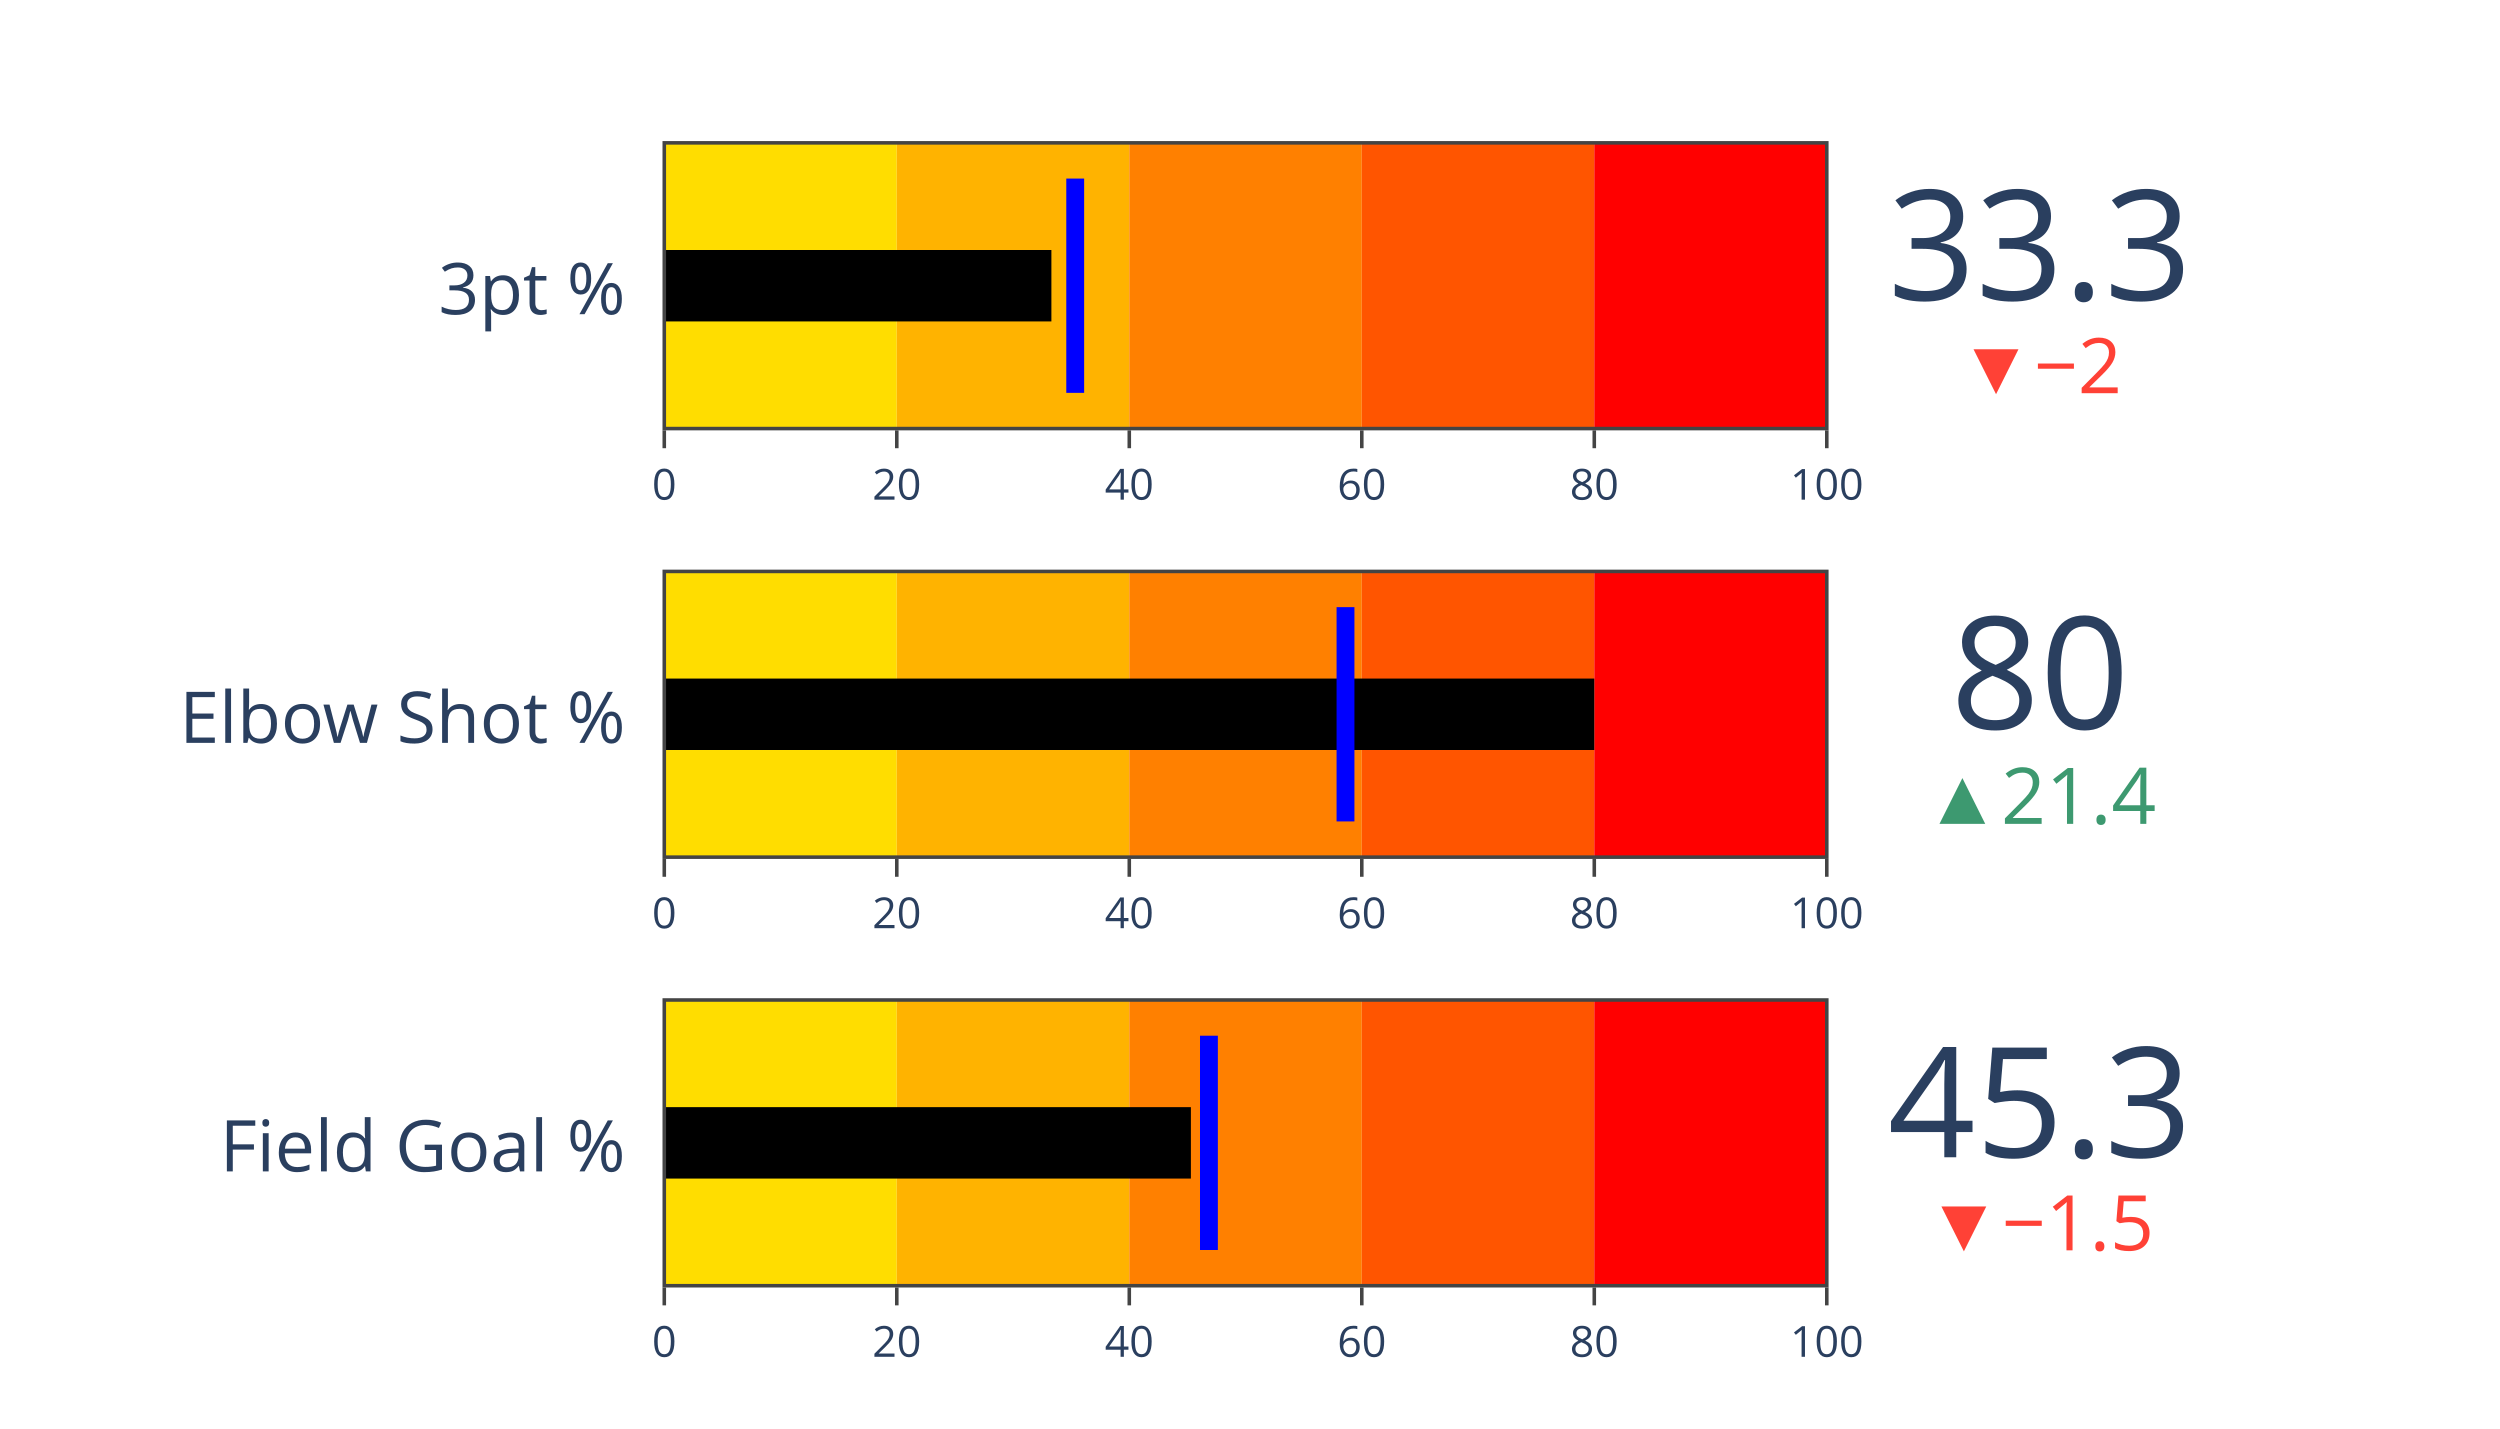
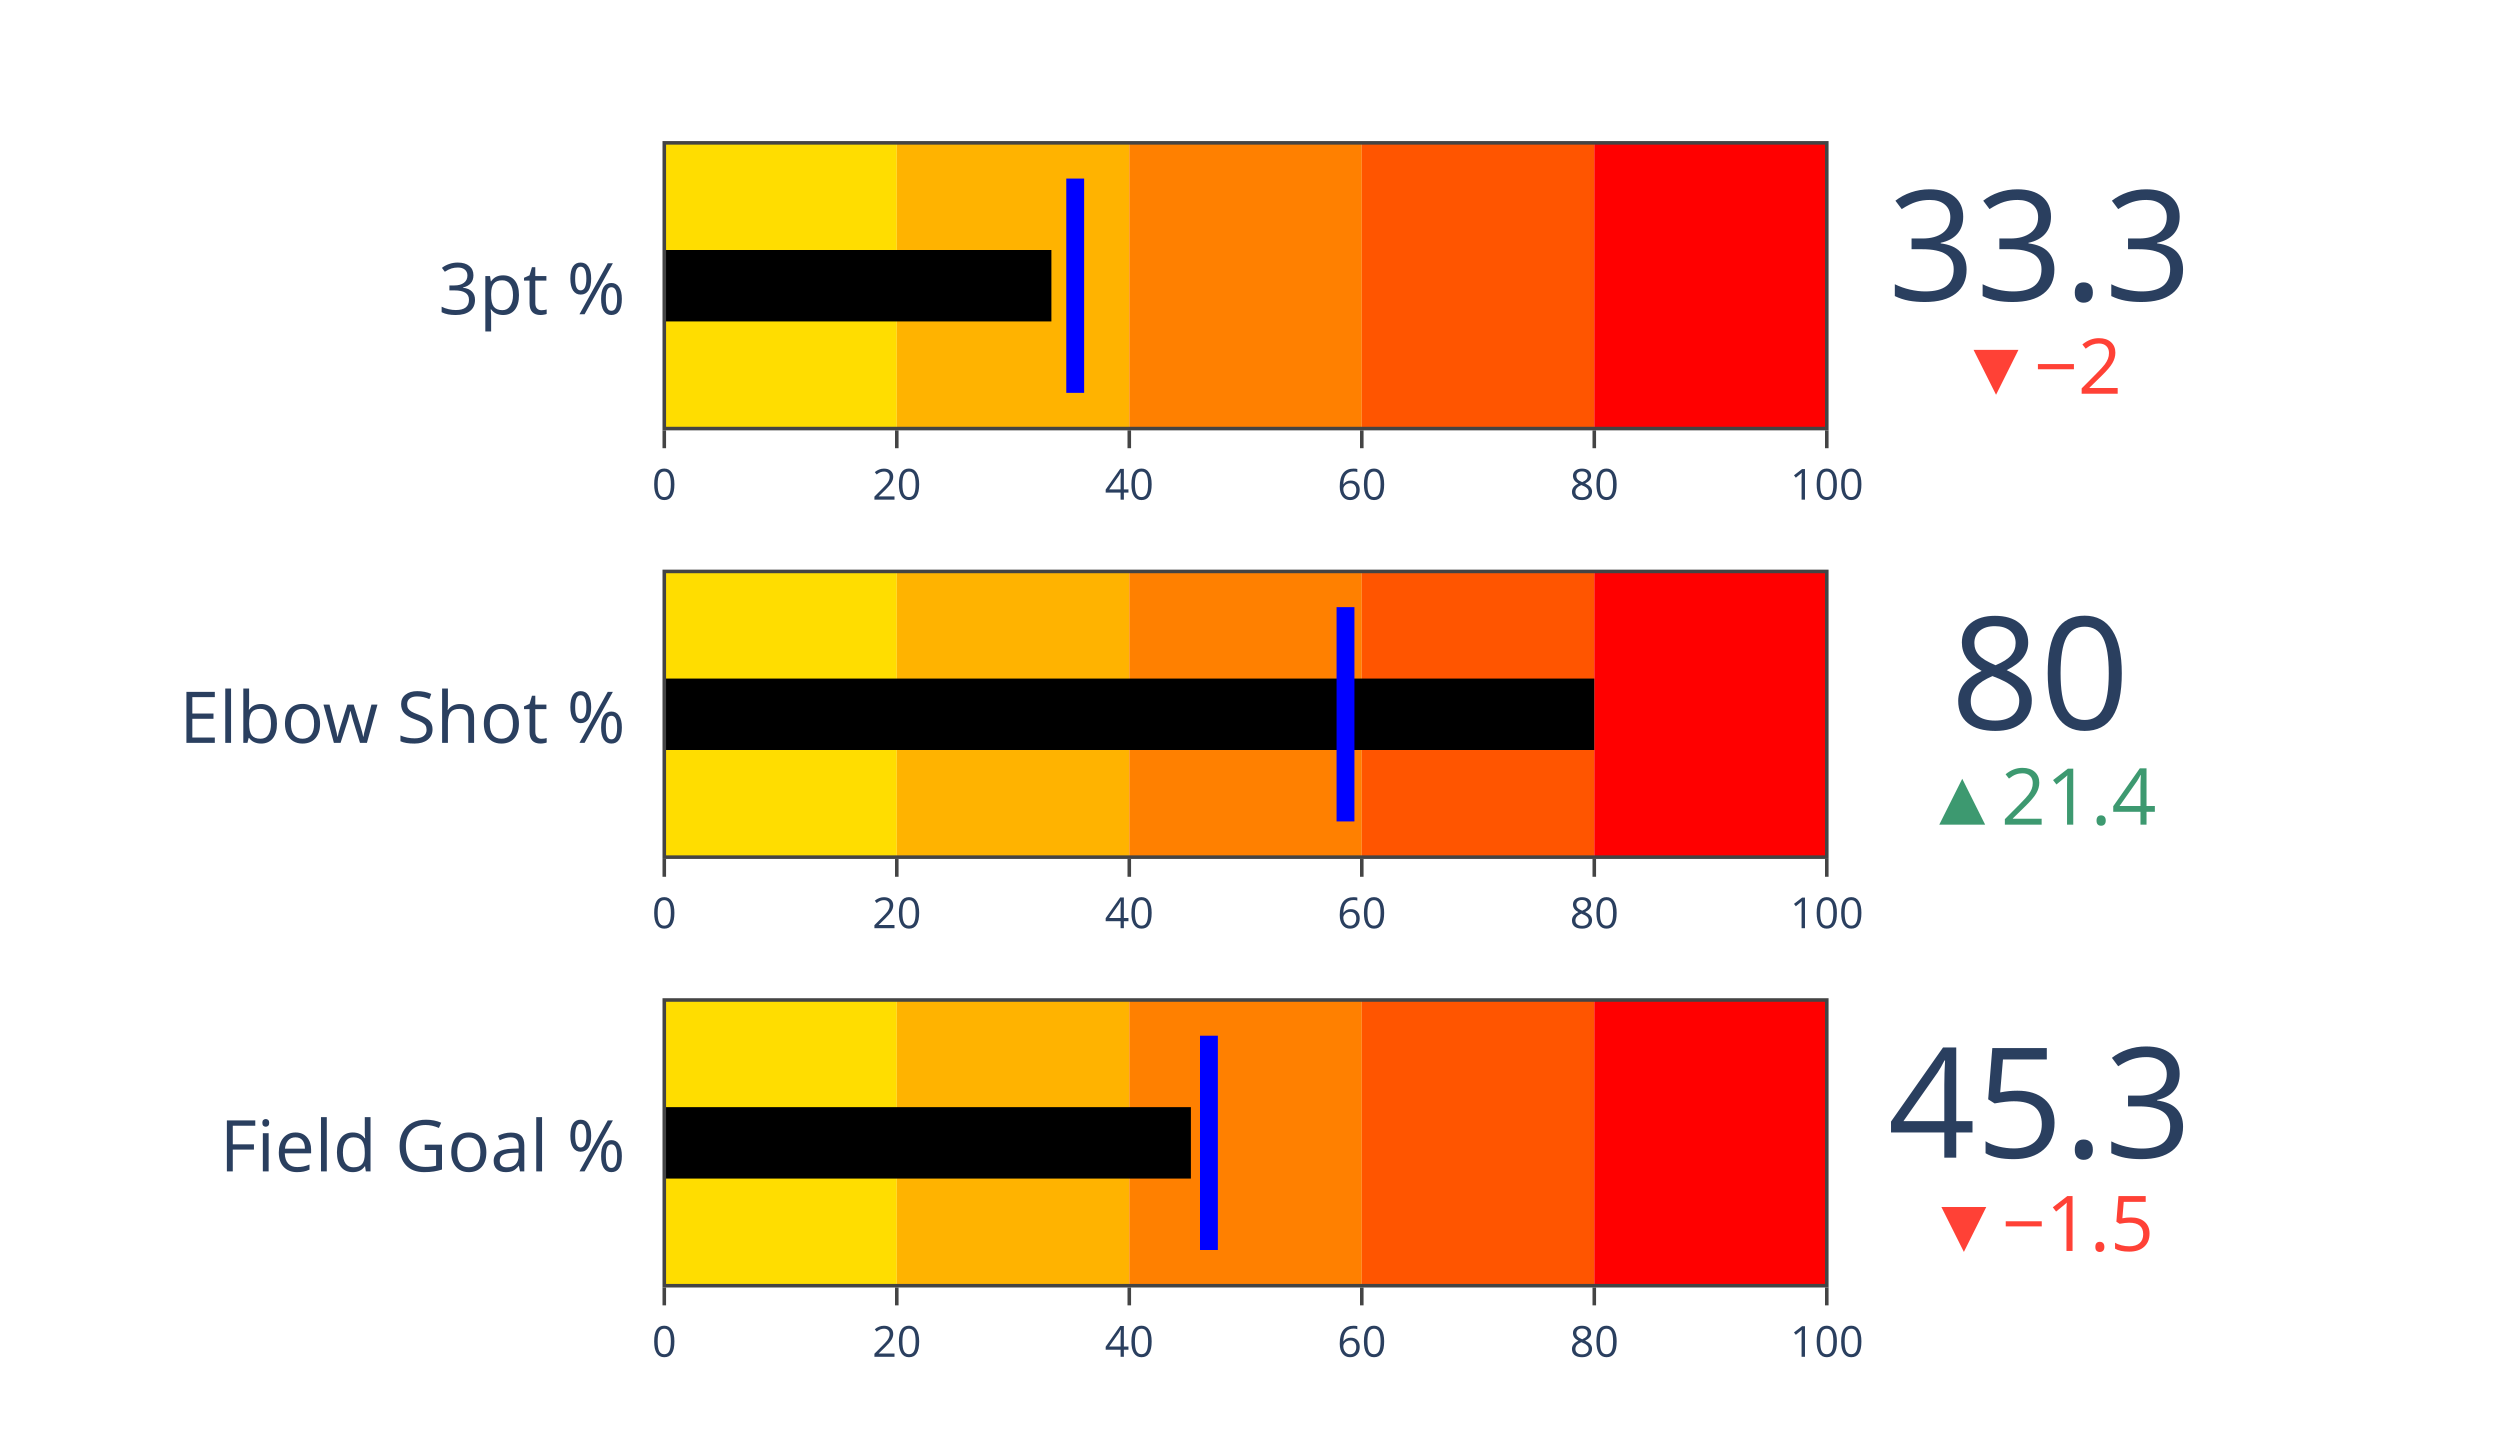
<svg xmlns="http://www.w3.org/2000/svg" class="main-svg" width="700" height="400" style="" viewBox="0 0 700 400">
  <rect x="0" y="0" width="700" height="400" style="fill: rgb(255, 255, 255); fill-opacity: 1;" />
-   <defs id="defs-d5c5ba">
+   <defs id="defs-301a2d">
    <g class="clips" />
    <g class="gradients" />
  </defs>
  <g class="bglayer" />
  <g class="layer-below">
    <g class="imagelayer" />
    <g class="shapelayer" />
  </g>
  <g class="cartesianlayer" />
  <g class="polarlayer" />
  <g class="ternarylayer" />
  <g class="geolayer" />
  <g class="funnelarealayer" />
  <g class="pielayer" />
  <g class="treemaplayer" />
  <g class="sunburstlayer" />
  <g class="glimages" />
-   <defs id="topdefs-d5c5ba">
+   <defs id="topdefs-301a2d">
    <g class="clips" />
  </defs>
  <g class="indicatorlayer">
    <g class="trace">
-       <g class="numbers" transform="translate(571.175,324.031) scale(0.5374613)">
+       <g class="numbers" transform="translate(571.175,324.1443) scale(0.5374613)">
        <text text-anchor="middle" class="number" x="0" y="0" style="font-family: 'Open Sans', verdana, arial, sans-serif; font-size: 80px; fill: rgb(42, 63, 95); fill-opacity: 1; white-space: pre;">45.3</text>
-         <text text-anchor="middle" class="delta" x="0" y="0" style="font-family: 'Open Sans', verdana, arial, sans-serif; font-size: 40px; fill: rgb(255, 65, 54); fill-opacity: 1; white-space: pre;" dy="48.5">▼−1.5</text>
+         <text text-anchor="middle" class="delta" x="0" y="0" style="font-family: 'Open Sans', verdana, arial, sans-serif; font-size: 40px; fill: rgb(255, 65, 54); fill-opacity: 1; white-space: pre;" dy="48.578">▼−1.5</text>
      </g>
      <g class="bullet" transform="translate(186, 280)">
        <g class="bg-bullet">
          <rect width="325.5" x="0" y="0" height="80" style="stroke: rgb(68, 68, 68); stroke-opacity: 1; fill: rgb(255, 255, 255); fill-opacity: 1; stroke-width: 0;" />
        </g>
        <g class="bg-bullet">
          <rect width="65.1" x="0" y="0" height="80" style="stroke: rgb(68, 68, 68); stroke-opacity: 1; fill: rgb(255, 221, 0); fill-opacity: 1; stroke-width: 0;" />
        </g>
        <g class="bg-bullet">
          <rect width="65.1" x="65.1" y="0" height="80" style="stroke: rgb(68, 68, 68); stroke-opacity: 1; fill: rgb(255, 179, 0); fill-opacity: 1; stroke-width: 0;" />
        </g>
        <g class="bg-bullet">
          <rect width="65.1" x="130.2" y="0" height="80" style="stroke: rgb(68, 68, 68); stroke-opacity: 1; fill: rgb(255, 128, 0); fill-opacity: 1; stroke-width: 0;" />
        </g>
        <g class="bg-bullet">
          <rect width="65.1" x="195.3" y="0" height="80" style="stroke: rgb(68, 68, 68); stroke-opacity: 1; fill: rgb(255, 85, 0); fill-opacity: 1; stroke-width: 0;" />
        </g>
        <g class="bg-bullet">
          <rect width="65.1" x="260.4" y="0" height="80" style="stroke: rgb(68, 68, 68); stroke-opacity: 1; fill: rgb(255, 0, 0); fill-opacity: 1; stroke-width: 0;" />
        </g>
        <g class="value-bullet">
          <rect height="20" y="30" width="147.45" style="stroke: rgb(68, 68, 68); stroke-opacity: 1; fill: rgb(0, 0, 0); fill-opacity: 1; stroke-width: 0;" />
        </g>
        <g class="threshold-bullet">
          <line x1="152.5" x2="152.5" y1="10" y2="70" style="stroke: rgb(0, 0, 255); stroke-opacity: 1; stroke-width: 5;" />
        </g>
        <g class="gauge-outline">
          <rect width="325.5" x="0" y="0" height="80" style="stroke: rgb(68, 68, 68); stroke-opacity: 1; fill: rgb(0, 0, 0); fill-opacity: 0; stroke-width: 1;" />
        </g>
      </g>
      <g class="bulletaxis crisp">
        <path class="xbulletaxistick ticks crisp" d="M0,360.5v5" transform="translate(186,0)" style="stroke: rgb(68, 68, 68); stroke-opacity: 1; stroke-width: 1px;" />
        <path class="xbulletaxistick ticks crisp" d="M0,360.5v5" transform="translate(251.1,0)" style="stroke: rgb(68, 68, 68); stroke-opacity: 1; stroke-width: 1px;" />
        <path class="xbulletaxistick ticks crisp" d="M0,360.5v5" transform="translate(316.2,0)" style="stroke: rgb(68, 68, 68); stroke-opacity: 1; stroke-width: 1px;" />
        <path class="xbulletaxistick ticks crisp" d="M0,360.5v5" transform="translate(381.3,0)" style="stroke: rgb(68, 68, 68); stroke-opacity: 1; stroke-width: 1px;" />
        <path class="xbulletaxistick ticks crisp" d="M0,360.5v5" transform="translate(446.4,0)" style="stroke: rgb(68, 68, 68); stroke-opacity: 1; stroke-width: 1px;" />
        <path class="xbulletaxistick ticks crisp" d="M0,360.5v5" transform="translate(511.5,0)" style="stroke: rgb(68, 68, 68); stroke-opacity: 1; stroke-width: 1px;" />
        <g class="xbulletaxistick">
          <text text-anchor="middle" x="0" y="379.9" transform="translate(186,0)" style="font-family: 'Open Sans', verdana, arial, sans-serif; font-size: 12px; fill: rgb(42, 63, 95); fill-opacity: 1; white-space: pre;">0</text>
        </g>
        <g class="xbulletaxistick">
          <text text-anchor="middle" x="0" y="379.9" transform="translate(251.1,0)" style="font-family: 'Open Sans', verdana, arial, sans-serif; font-size: 12px; fill: rgb(42, 63, 95); fill-opacity: 1; white-space: pre;">20</text>
        </g>
        <g class="xbulletaxistick">
          <text text-anchor="middle" x="0" y="379.9" transform="translate(316.2,0)" style="font-family: 'Open Sans', verdana, arial, sans-serif; font-size: 12px; fill: rgb(42, 63, 95); fill-opacity: 1; white-space: pre;">40</text>
        </g>
        <g class="xbulletaxistick">
          <text text-anchor="middle" x="0" y="379.9" transform="translate(381.3,0)" style="font-family: 'Open Sans', verdana, arial, sans-serif; font-size: 12px; fill: rgb(42, 63, 95); fill-opacity: 1; white-space: pre;">60</text>
        </g>
        <g class="xbulletaxistick">
          <text text-anchor="middle" x="0" y="379.9" transform="translate(446.4,0)" style="font-family: 'Open Sans', verdana, arial, sans-serif; font-size: 12px; fill: rgb(42, 63, 95); fill-opacity: 1; white-space: pre;">80</text>
        </g>
        <g class="xbulletaxistick">
          <text text-anchor="middle" x="0" y="379.9" transform="translate(511.5,0)" style="font-family: 'Open Sans', verdana, arial, sans-serif; font-size: 12px; fill: rgb(42, 63, 95); fill-opacity: 1; white-space: pre;">100</text>
        </g>
      </g>
      <text class="title" text-anchor="end" x="0" y="0" style="font-family: 'Open Sans', verdana, arial, sans-serif; font-size: 20px; fill: rgb(42, 63, 95); fill-opacity: 1; white-space: pre;" transform="translate(175.15,328)">Field Goal %</text>
    </g>
    <g class="trace">
-       <g class="numbers" transform="translate(571.175,204.1096) scale(0.5479452)">
+       <g class="numbers" transform="translate(571.175,204.2329) scale(0.5489439)">
        <text text-anchor="middle" class="number" x="0" y="0" style="font-family: 'Open Sans', verdana, arial, sans-serif; font-size: 80px; fill: rgb(42, 63, 95); fill-opacity: 1; white-space: pre;">80</text>
-         <text text-anchor="middle" class="delta" x="0" y="0" style="font-family: 'Open Sans', verdana, arial, sans-serif; font-size: 40px; fill: rgb(61, 153, 112); fill-opacity: 1; white-space: pre;" dy="48.5">▲21.4</text>
+         <text text-anchor="middle" class="delta" x="0" y="0" style="font-family: 'Open Sans', verdana, arial, sans-serif; font-size: 40px; fill: rgb(61, 153, 112); fill-opacity: 1; white-space: pre;" dy="48.578">▲21.4</text>
      </g>
      <g class="bullet" transform="translate(186, 160)">
        <g class="bg-bullet">
          <rect width="325.5" x="0" y="0" height="80" style="stroke: rgb(68, 68, 68); stroke-opacity: 1; fill: rgb(255, 255, 255); fill-opacity: 1; stroke-width: 0;" />
        </g>
        <g class="bg-bullet">
          <rect width="65.1" x="0" y="0" height="80" style="stroke: rgb(68, 68, 68); stroke-opacity: 1; fill: rgb(255, 221, 0); fill-opacity: 1; stroke-width: 0;" />
        </g>
        <g class="bg-bullet">
          <rect width="65.1" x="65.1" y="0" height="80" style="stroke: rgb(68, 68, 68); stroke-opacity: 1; fill: rgb(255, 179, 0); fill-opacity: 1; stroke-width: 0;" />
        </g>
        <g class="bg-bullet">
          <rect width="65.1" x="130.2" y="0" height="80" style="stroke: rgb(68, 68, 68); stroke-opacity: 1; fill: rgb(255, 128, 0); fill-opacity: 1; stroke-width: 0;" />
        </g>
        <g class="bg-bullet">
          <rect width="65.1" x="195.3" y="0" height="80" style="stroke: rgb(68, 68, 68); stroke-opacity: 1; fill: rgb(255, 85, 0); fill-opacity: 1; stroke-width: 0;" />
        </g>
        <g class="bg-bullet">
          <rect width="65.1" x="260.4" y="0" height="80" style="stroke: rgb(68, 68, 68); stroke-opacity: 1; fill: rgb(255, 0, 0); fill-opacity: 1; stroke-width: 0;" />
        </g>
        <g class="value-bullet">
          <rect height="20" y="30" width="260.4" style="stroke: rgb(68, 68, 68); stroke-opacity: 1; fill: rgb(0, 0, 0); fill-opacity: 1; stroke-width: 0;" />
        </g>
        <g class="threshold-bullet">
          <line x1="190.74" x2="190.74" y1="10" y2="70" style="stroke: rgb(0, 0, 255); stroke-opacity: 1; stroke-width: 5;" />
        </g>
        <g class="gauge-outline">
          <rect width="325.5" x="0" y="0" height="80" style="stroke: rgb(68, 68, 68); stroke-opacity: 1; fill: rgb(0, 0, 0); fill-opacity: 0; stroke-width: 1;" />
        </g>
      </g>
      <g class="bulletaxis crisp">
        <path class="xbulletaxistick ticks crisp" d="M0,240.5v5" transform="translate(186,0)" style="stroke: rgb(68, 68, 68); stroke-opacity: 1; stroke-width: 1px;" />
        <path class="xbulletaxistick ticks crisp" d="M0,240.5v5" transform="translate(251.1,0)" style="stroke: rgb(68, 68, 68); stroke-opacity: 1; stroke-width: 1px;" />
        <path class="xbulletaxistick ticks crisp" d="M0,240.5v5" transform="translate(316.2,0)" style="stroke: rgb(68, 68, 68); stroke-opacity: 1; stroke-width: 1px;" />
        <path class="xbulletaxistick ticks crisp" d="M0,240.5v5" transform="translate(381.3,0)" style="stroke: rgb(68, 68, 68); stroke-opacity: 1; stroke-width: 1px;" />
        <path class="xbulletaxistick ticks crisp" d="M0,240.5v5" transform="translate(446.4,0)" style="stroke: rgb(68, 68, 68); stroke-opacity: 1; stroke-width: 1px;" />
        <path class="xbulletaxistick ticks crisp" d="M0,240.5v5" transform="translate(511.5,0)" style="stroke: rgb(68, 68, 68); stroke-opacity: 1; stroke-width: 1px;" />
        <g class="xbulletaxistick">
          <text text-anchor="middle" x="0" y="259.9" transform="translate(186,0)" style="font-family: 'Open Sans', verdana, arial, sans-serif; font-size: 12px; fill: rgb(42, 63, 95); fill-opacity: 1; white-space: pre;">0</text>
        </g>
        <g class="xbulletaxistick">
          <text text-anchor="middle" x="0" y="259.9" transform="translate(251.1,0)" style="font-family: 'Open Sans', verdana, arial, sans-serif; font-size: 12px; fill: rgb(42, 63, 95); fill-opacity: 1; white-space: pre;">20</text>
        </g>
        <g class="xbulletaxistick">
          <text text-anchor="middle" x="0" y="259.9" transform="translate(316.2,0)" style="font-family: 'Open Sans', verdana, arial, sans-serif; font-size: 12px; fill: rgb(42, 63, 95); fill-opacity: 1; white-space: pre;">40</text>
        </g>
        <g class="xbulletaxistick">
          <text text-anchor="middle" x="0" y="259.9" transform="translate(381.3,0)" style="font-family: 'Open Sans', verdana, arial, sans-serif; font-size: 12px; fill: rgb(42, 63, 95); fill-opacity: 1; white-space: pre;">60</text>
        </g>
        <g class="xbulletaxistick">
          <text text-anchor="middle" x="0" y="259.9" transform="translate(446.4,0)" style="font-family: 'Open Sans', verdana, arial, sans-serif; font-size: 12px; fill: rgb(42, 63, 95); fill-opacity: 1; white-space: pre;">80</text>
        </g>
        <g class="xbulletaxistick">
          <text text-anchor="middle" x="0" y="259.9" transform="translate(511.5,0)" style="font-family: 'Open Sans', verdana, arial, sans-serif; font-size: 12px; fill: rgb(42, 63, 95); fill-opacity: 1; white-space: pre;">100</text>
        </g>
      </g>
      <text class="title" text-anchor="end" x="0" y="0" style="font-family: 'Open Sans', verdana, arial, sans-serif; font-size: 20px; fill: rgb(42, 63, 95); fill-opacity: 1; white-space: pre;" transform="translate(175.15,208)">Elbow Shot %</text>
    </g>
    <g class="trace">
-       <g class="numbers" transform="translate(571.175,84.03096) scale(0.5374613)">
+       <g class="numbers" transform="translate(571.175,84.14433) scale(0.5374613)">
        <text text-anchor="middle" class="number" x="0" y="0" style="font-family: 'Open Sans', verdana, arial, sans-serif; font-size: 80px; fill: rgb(42, 63, 95); fill-opacity: 1; white-space: pre;">33.3</text>
-         <text text-anchor="middle" class="delta" x="0" y="0" style="font-family: 'Open Sans', verdana, arial, sans-serif; font-size: 40px; fill: rgb(255, 65, 54); fill-opacity: 1; white-space: pre;" dy="48.5">▼−2</text>
+         <text text-anchor="middle" class="delta" x="0" y="0" style="font-family: 'Open Sans', verdana, arial, sans-serif; font-size: 40px; fill: rgb(255, 65, 54); fill-opacity: 1; white-space: pre;" dy="48.578">▼−2</text>
      </g>
      <g class="bullet" transform="translate(186, 40)">
        <g class="bg-bullet">
          <rect width="325.5" x="0" y="0" height="80" style="stroke: rgb(68, 68, 68); stroke-opacity: 1; fill: rgb(255, 255, 255); fill-opacity: 1; stroke-width: 0;" />
        </g>
        <g class="bg-bullet">
          <rect width="65.1" x="0" y="0" height="80" style="stroke: rgb(68, 68, 68); stroke-opacity: 1; fill: rgb(255, 221, 0); fill-opacity: 1; stroke-width: 0;" />
        </g>
        <g class="bg-bullet">
          <rect width="65.1" x="65.1" y="0" height="80" style="stroke: rgb(68, 68, 68); stroke-opacity: 1; fill: rgb(255, 179, 0); fill-opacity: 1; stroke-width: 0;" />
        </g>
        <g class="bg-bullet">
          <rect width="65.1" x="130.2" y="0" height="80" style="stroke: rgb(68, 68, 68); stroke-opacity: 1; fill: rgb(255, 128, 0); fill-opacity: 1; stroke-width: 0;" />
        </g>
        <g class="bg-bullet">
          <rect width="65.1" x="195.3" y="0" height="80" style="stroke: rgb(68, 68, 68); stroke-opacity: 1; fill: rgb(255, 85, 0); fill-opacity: 1; stroke-width: 0;" />
        </g>
        <g class="bg-bullet">
          <rect width="65.1" x="260.4" y="0" height="80" style="stroke: rgb(68, 68, 68); stroke-opacity: 1; fill: rgb(255, 0, 0); fill-opacity: 1; stroke-width: 0;" />
        </g>
        <g class="value-bullet">
          <rect height="20" y="30" width="108.39" style="stroke: rgb(68, 68, 68); stroke-opacity: 1; fill: rgb(0, 0, 0); fill-opacity: 1; stroke-width: 0;" />
        </g>
        <g class="threshold-bullet">
          <line x1="115.06" x2="115.06" y1="10" y2="70" style="stroke: rgb(0, 0, 255); stroke-opacity: 1; stroke-width: 5;" />
        </g>
        <g class="gauge-outline">
          <rect width="325.5" x="0" y="0" height="80" style="stroke: rgb(68, 68, 68); stroke-opacity: 1; fill: rgb(0, 0, 0); fill-opacity: 0; stroke-width: 1;" />
        </g>
      </g>
      <g class="bulletaxis crisp">
        <path class="xbulletaxistick ticks crisp" d="M0,120.5v5" transform="translate(186,0)" style="stroke: rgb(68, 68, 68); stroke-opacity: 1; stroke-width: 1px;" />
        <path class="xbulletaxistick ticks crisp" d="M0,120.5v5" transform="translate(251.1,0)" style="stroke: rgb(68, 68, 68); stroke-opacity: 1; stroke-width: 1px;" />
        <path class="xbulletaxistick ticks crisp" d="M0,120.5v5" transform="translate(316.2,0)" style="stroke: rgb(68, 68, 68); stroke-opacity: 1; stroke-width: 1px;" />
        <path class="xbulletaxistick ticks crisp" d="M0,120.5v5" transform="translate(381.3,0)" style="stroke: rgb(68, 68, 68); stroke-opacity: 1; stroke-width: 1px;" />
        <path class="xbulletaxistick ticks crisp" d="M0,120.5v5" transform="translate(446.4,0)" style="stroke: rgb(68, 68, 68); stroke-opacity: 1; stroke-width: 1px;" />
        <path class="xbulletaxistick ticks crisp" d="M0,120.5v5" transform="translate(511.5,0)" style="stroke: rgb(68, 68, 68); stroke-opacity: 1; stroke-width: 1px;" />
        <g class="xbulletaxistick">
          <text text-anchor="middle" x="0" y="139.9" transform="translate(186,0)" style="font-family: 'Open Sans', verdana, arial, sans-serif; font-size: 12px; fill: rgb(42, 63, 95); fill-opacity: 1; white-space: pre;">0</text>
        </g>
        <g class="xbulletaxistick">
          <text text-anchor="middle" x="0" y="139.9" transform="translate(251.1,0)" style="font-family: 'Open Sans', verdana, arial, sans-serif; font-size: 12px; fill: rgb(42, 63, 95); fill-opacity: 1; white-space: pre;">20</text>
        </g>
        <g class="xbulletaxistick">
          <text text-anchor="middle" x="0" y="139.9" transform="translate(316.2,0)" style="font-family: 'Open Sans', verdana, arial, sans-serif; font-size: 12px; fill: rgb(42, 63, 95); fill-opacity: 1; white-space: pre;">40</text>
        </g>
        <g class="xbulletaxistick">
          <text text-anchor="middle" x="0" y="139.9" transform="translate(381.3,0)" style="font-family: 'Open Sans', verdana, arial, sans-serif; font-size: 12px; fill: rgb(42, 63, 95); fill-opacity: 1; white-space: pre;">60</text>
        </g>
        <g class="xbulletaxistick">
          <text text-anchor="middle" x="0" y="139.9" transform="translate(446.4,0)" style="font-family: 'Open Sans', verdana, arial, sans-serif; font-size: 12px; fill: rgb(42, 63, 95); fill-opacity: 1; white-space: pre;">80</text>
        </g>
        <g class="xbulletaxistick">
          <text text-anchor="middle" x="0" y="139.9" transform="translate(511.5,0)" style="font-family: 'Open Sans', verdana, arial, sans-serif; font-size: 12px; fill: rgb(42, 63, 95); fill-opacity: 1; white-space: pre;">100</text>
        </g>
      </g>
-       <text class="title" text-anchor="end" x="0" y="0" style="font-family: 'Open Sans', verdana, arial, sans-serif; font-size: 20px; fill: rgb(42, 63, 95); fill-opacity: 1; white-space: pre;" transform="translate(175.15,87.98438)">3pt %</text>
+       <text class="title" text-anchor="end" x="0" y="0" style="font-family: 'Open Sans', verdana, arial, sans-serif; font-size: 20px; fill: rgb(42, 63, 95); fill-opacity: 1; white-space: pre;" transform="translate(175.15,88)">3pt %</text>
    </g>
  </g>
  <g class="layer-above">
    <g class="imagelayer" />
    <g class="shapelayer" />
  </g>
  <g class="infolayer">
    <g class="g-gtitle" />
  </g>
</svg>
